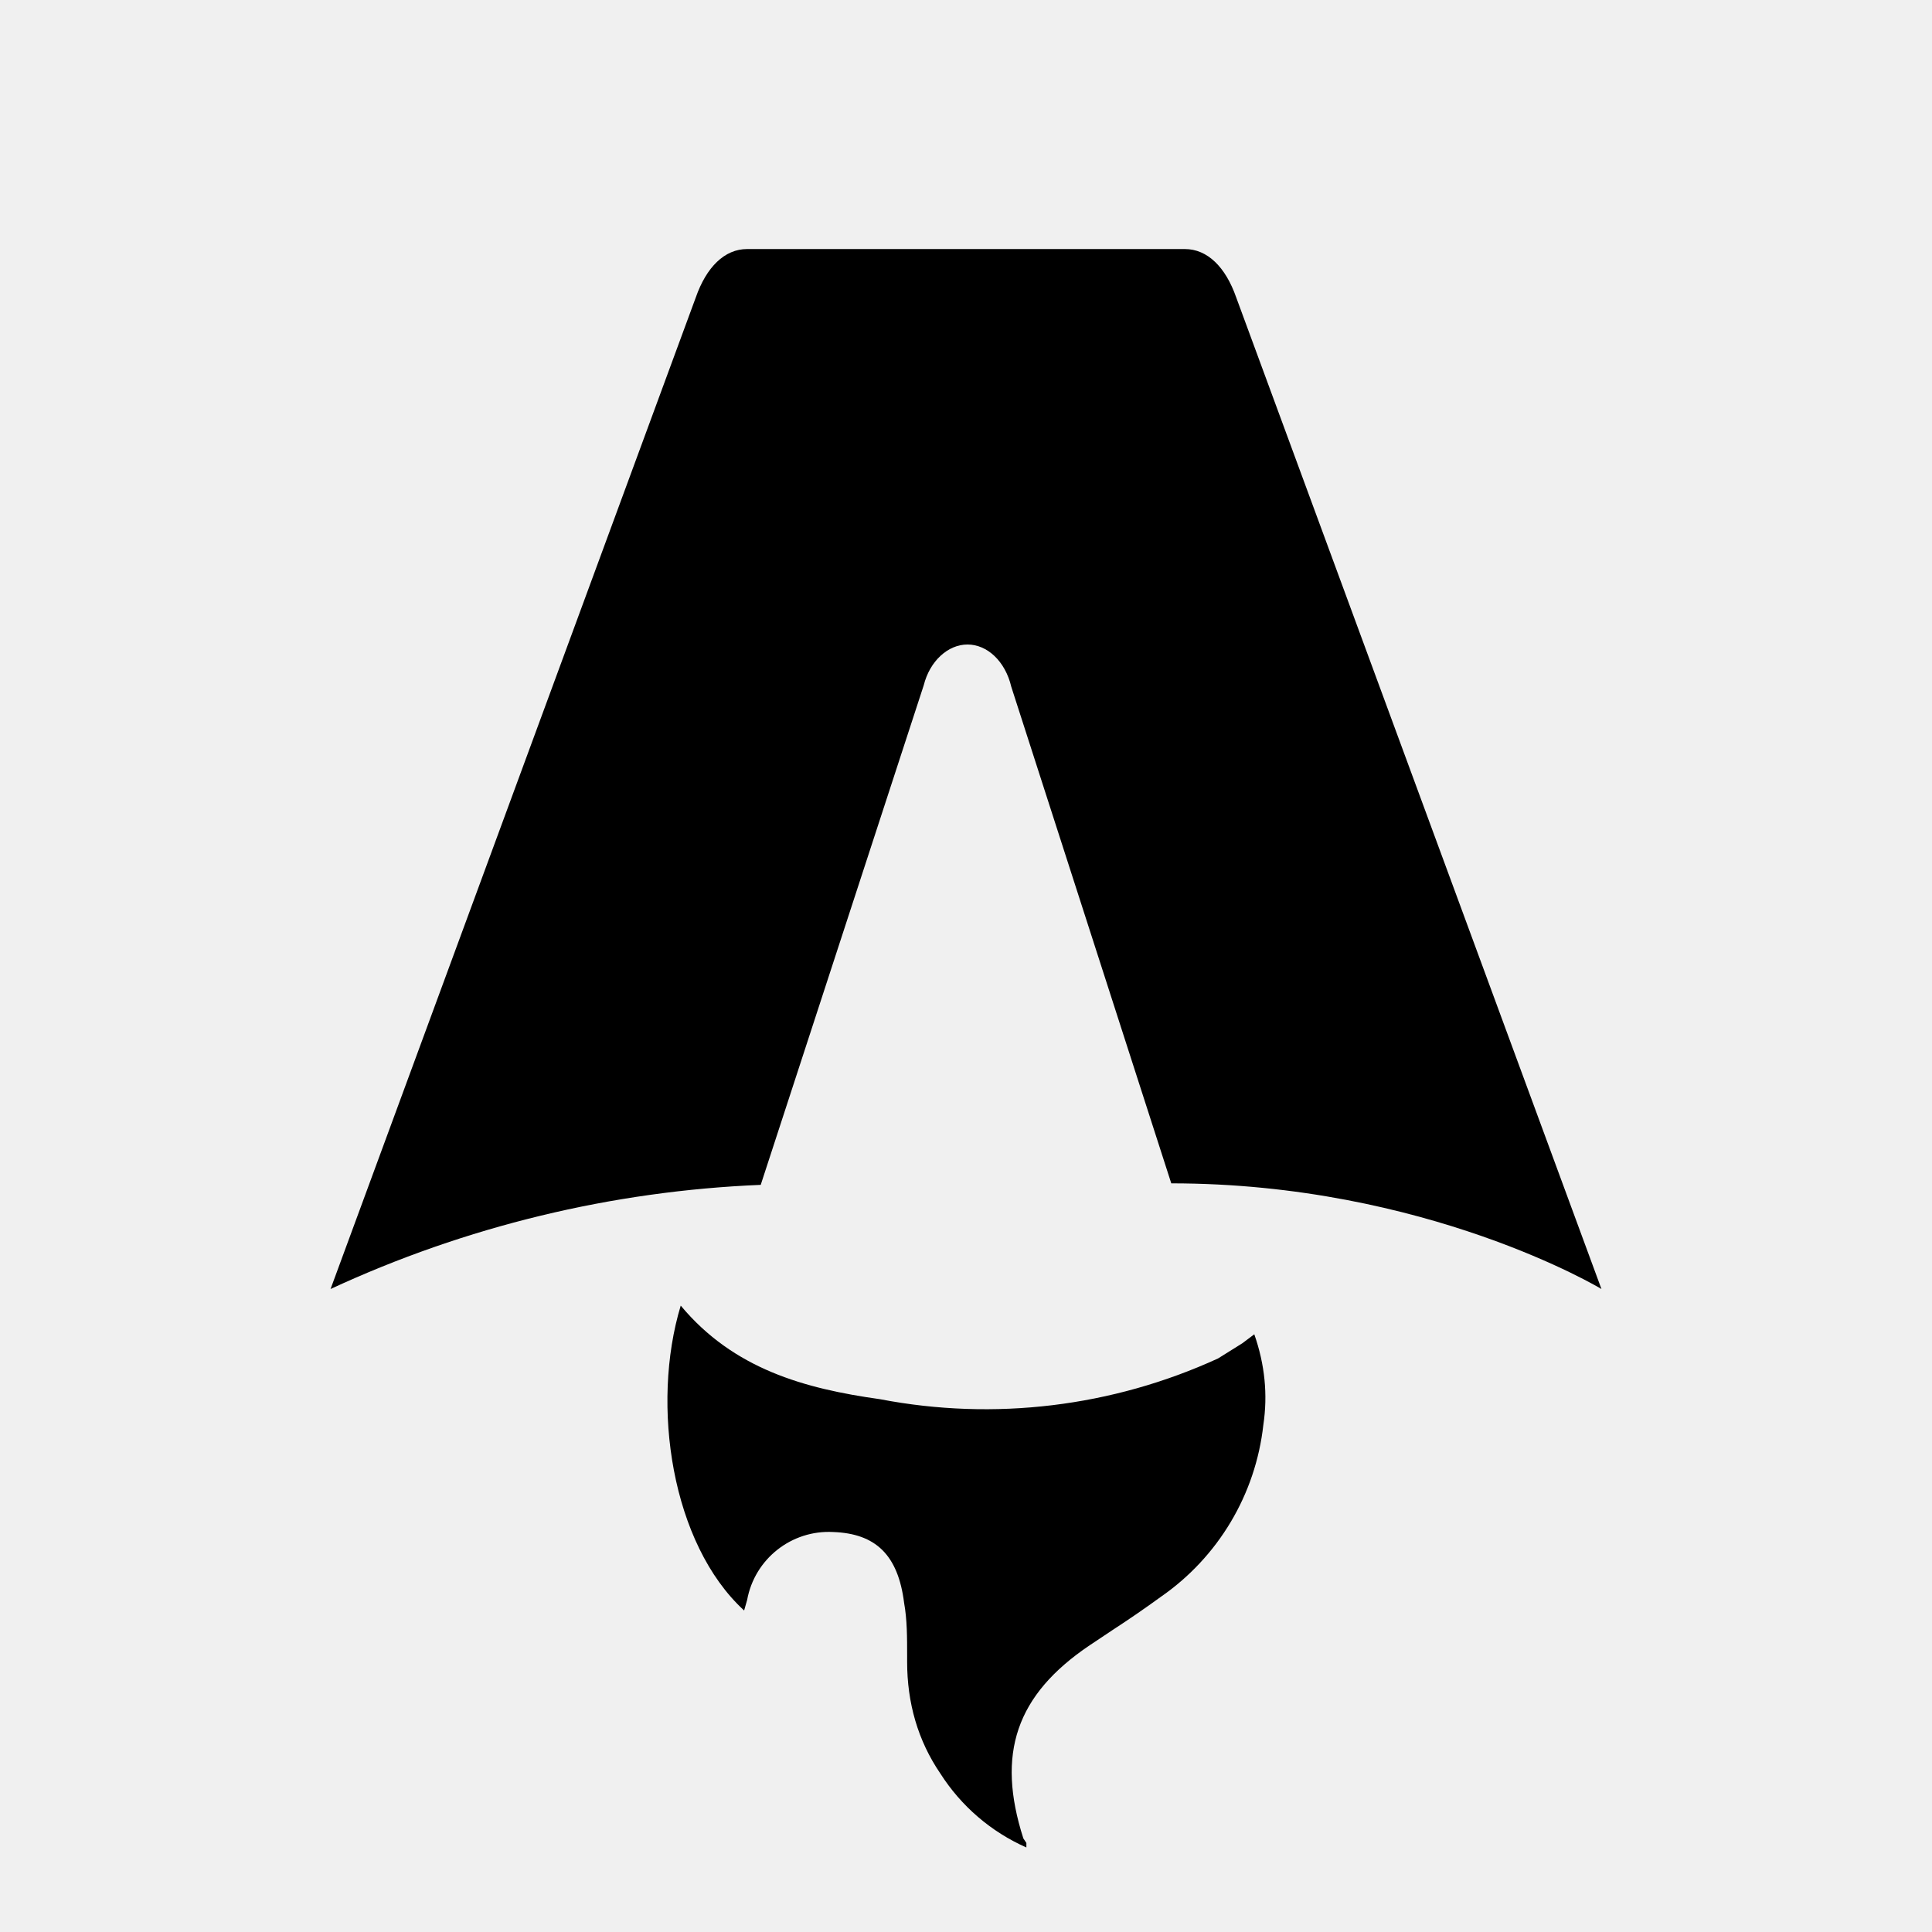
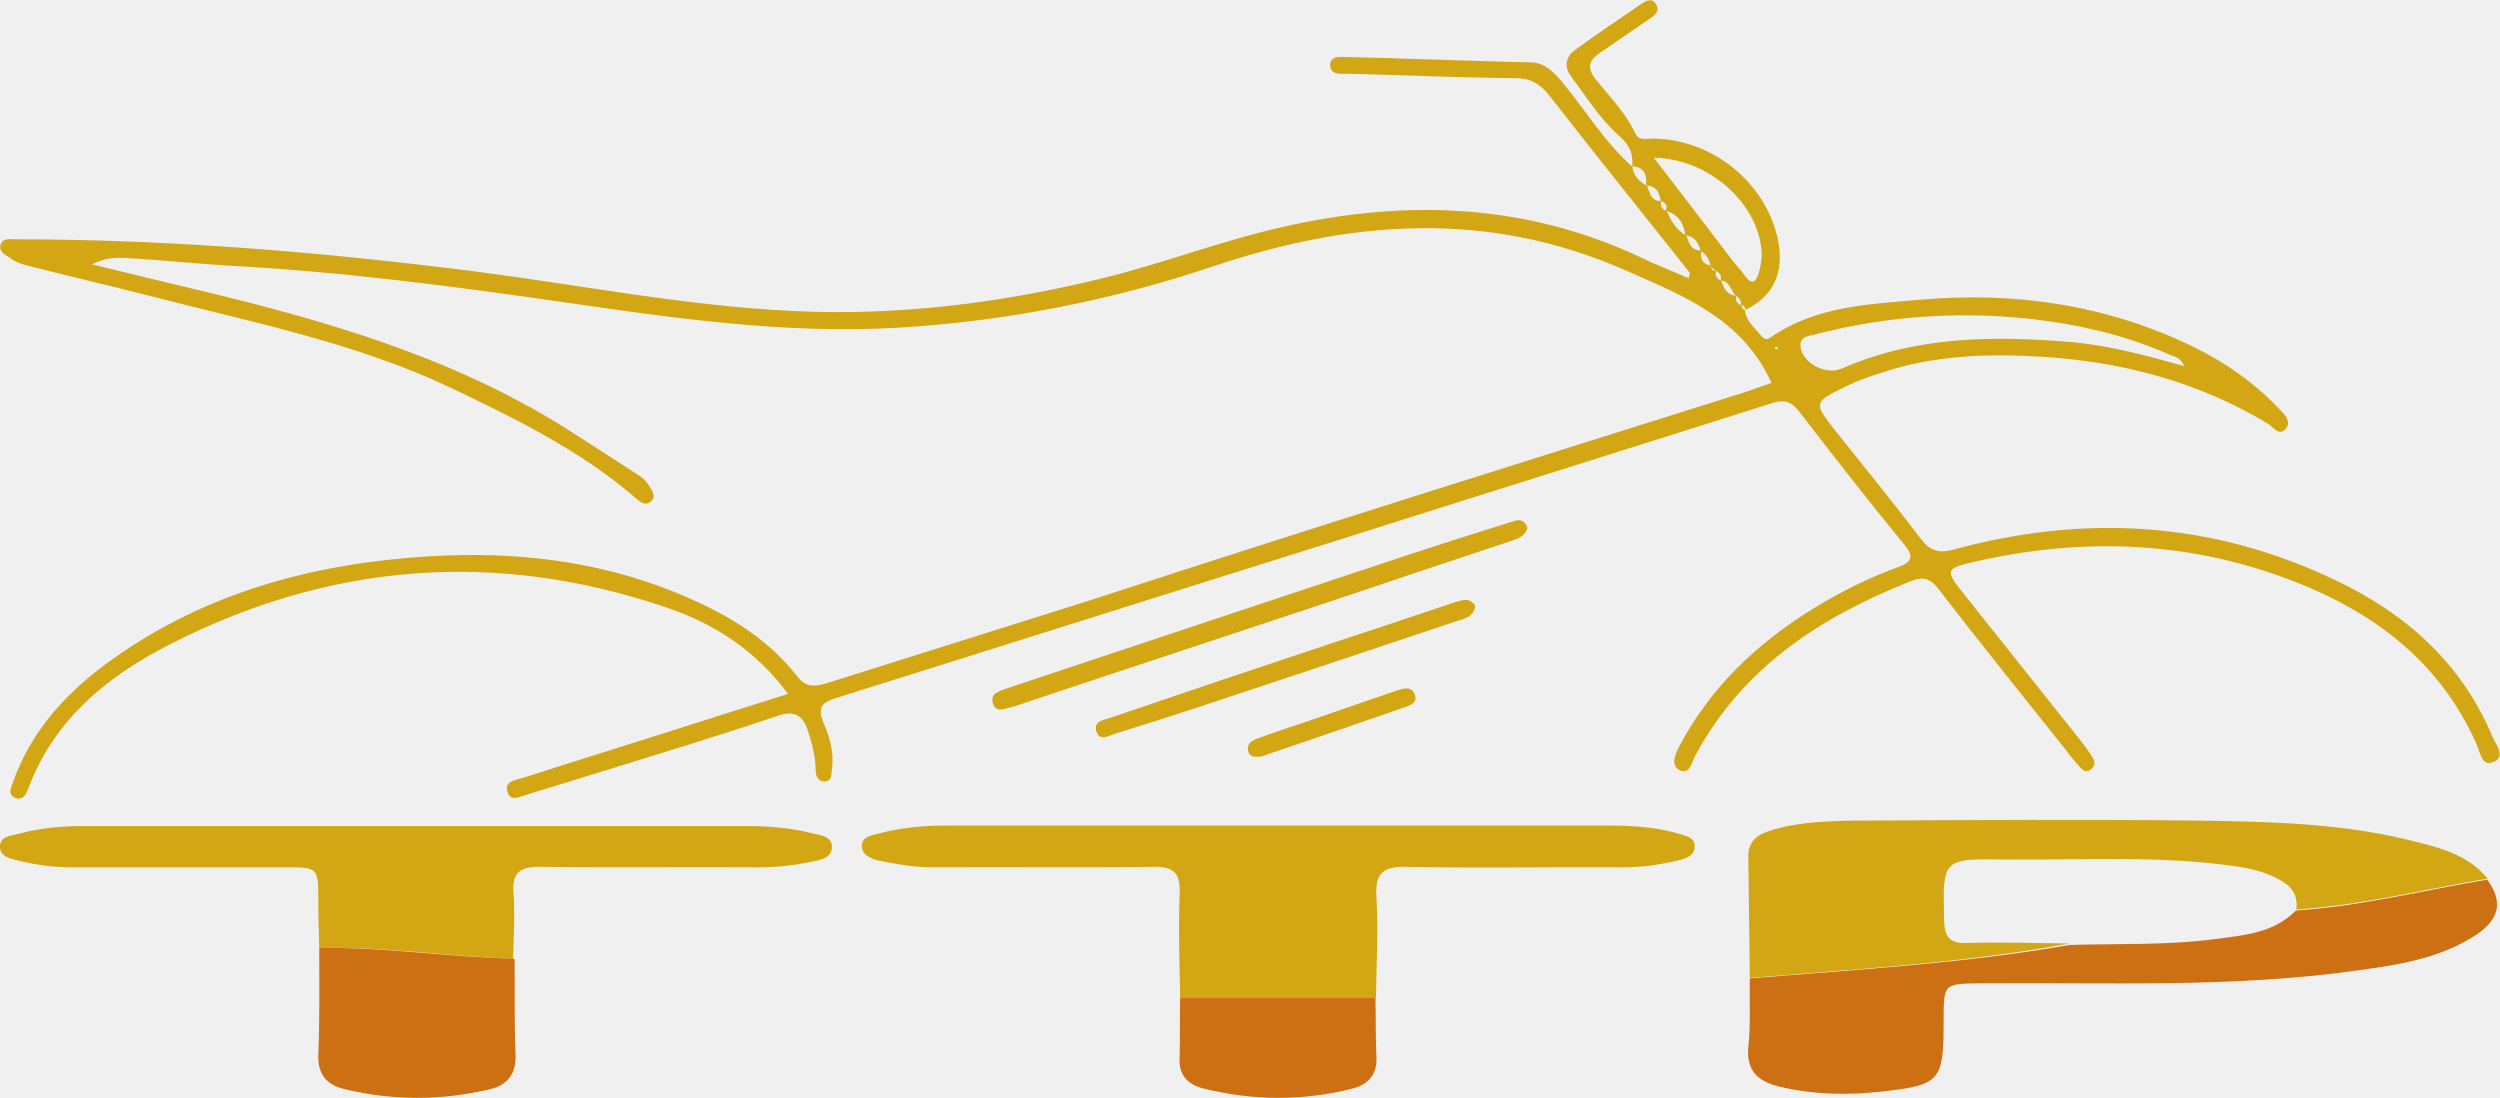
- <svg xmlns="http://www.w3.org/2000/svg" fill="none" viewBox="0 0 128 128">
-   <path d="M50.4 78.5a75.1 75.1 0 0 0-28.5 6.9l24.2-65.7c.7-2 1.9-3.2 3.4-3.2h29c1.5 0 2.7 1.2 3.4 3.2l24.2 65.7s-11.6-7-28.5-7L67 45.5c-.4-1.7-1.6-2.8-2.9-2.8-1.3 0-2.5 1.1-2.9 2.7L50.4 78.5Zm-1.1 28.2Zm-4.2-20.2c-2 6.6-.6 15.8 4.2 20.2a17.5 17.5 0 0 1 .2-.7 5.5 5.5 0 0 1 5.7-4.5c2.8.1 4.3 1.5 4.7 4.7.2 1.1.2 2.3.2 3.5v.4c0 2.7.7 5.2 2.2 7.4a13 13 0 0 0 5.7 4.9v-.3l-.2-.3c-1.8-5.6-.5-9.5 4.4-12.8l1.5-1a73 73 0 0 0 3.2-2.2 16 16 0 0 0 6.8-11.4c.3-2 .1-4-.6-6l-.8.6-1.6 1a37 37 0 0 1-22.4 2.7c-5-.7-9.7-2-13.2-6.2Z" />
-   <style>
-         path { fill: #000; }
-         @media (prefers-color-scheme: dark) {
-             path { fill: #FFF; }
-         }
-     </style>
+ <svg xmlns="http://www.w3.org/2000/svg" width="271" height="119" viewBox="0 0 271 119" fill="none">
+   <path d="M189.145 33.612C189.252 34.784 190.159 35.476 190.799 36.275C191.065 36.595 191.385 36.968 191.918 36.595C196.771 33.186 202.583 32.973 208.129 32.493C218.368 31.588 228.34 33.026 237.672 37.554C241.191 39.258 244.391 41.495 247.11 44.372C247.697 44.958 248.39 45.704 247.803 46.449C247.057 47.355 246.417 46.29 245.83 45.917C238.311 41.389 230.046 39.205 221.354 38.672C215.382 38.299 209.462 38.513 203.703 40.483C202.53 40.856 201.357 41.282 200.237 41.815C196.504 43.626 196.558 43.626 199.011 46.769C202.104 50.658 205.25 54.493 208.236 58.435C209.196 59.713 210.209 59.979 211.649 59.606C225.833 55.718 239.698 56.464 253.083 62.856C260.762 66.478 266.841 71.858 270.2 79.901C270.573 80.754 271.693 82.032 270.253 82.618C269.027 83.098 268.867 81.606 268.494 80.754C264.228 71.059 256.282 65.626 246.63 62.27C235.859 58.541 224.873 58.381 213.835 60.938C210.902 61.631 210.849 61.844 212.769 64.241C216.928 69.461 221.034 74.628 225.193 79.848C225.62 80.381 226.1 80.967 226.473 81.553C226.847 82.139 227.433 82.778 226.633 83.417C225.887 83.95 225.513 83.151 225.14 82.778C224.66 82.245 224.234 81.713 223.807 81.127C219.221 75.374 214.582 69.621 210.102 63.815C209.249 62.696 208.449 62.483 207.223 62.962C197.411 66.851 188.932 72.284 183.76 81.926C183.386 82.618 183.173 84.056 182.053 83.47C181.04 82.938 181.627 81.713 182.053 80.86C185.466 74.415 190.585 69.621 196.771 65.839C199.597 64.134 202.53 62.643 205.623 61.524C207.116 60.992 207.649 60.459 206.37 58.967C202.477 54.227 198.744 49.432 195.011 44.585C194.051 43.36 193.198 43.307 191.812 43.786C176.027 48.793 160.19 53.747 144.405 58.754C126.541 64.347 108.731 69.994 90.867 75.587C89.107 76.12 88.52 76.599 89.32 78.463C89.96 79.955 90.44 81.659 90.173 83.417C90.12 83.95 90.173 84.642 89.48 84.696C88.68 84.802 88.414 84.056 88.414 83.47C88.414 82.032 88.04 80.701 87.614 79.316C87.081 77.611 86.174 76.918 84.254 77.611C77.802 79.795 71.243 81.766 64.737 83.79C62.178 84.589 59.671 85.335 57.112 86.134C56.365 86.347 55.405 86.933 55.032 85.921C54.605 84.696 55.885 84.536 56.685 84.323C61.804 82.671 66.977 81.073 72.149 79.422C76.469 78.037 80.735 76.705 85.427 75.214C81.908 70.473 77.375 67.597 72.363 65.892C53.699 59.5 35.515 60.992 18.024 70.047C11.358 73.509 5.759 78.197 3.04 85.548C2.826 86.134 2.453 86.773 1.706 86.507C0.747 86.134 1.226 85.335 1.44 84.696C3.466 79.049 7.412 74.841 12.158 71.485C22.45 64.134 34.182 61.045 46.606 60.299C55.618 59.766 64.524 60.725 73.003 64.134C78.175 66.212 82.974 68.875 86.441 73.35C87.56 74.788 88.734 74.308 90.013 73.936C99.505 70.953 108.944 67.969 118.436 64.987C141.792 57.369 165.309 50.018 188.825 42.614C189.892 42.294 190.958 41.868 192.025 41.495C188.879 34.517 182.373 32.014 176.187 29.297C161.31 22.745 146.485 23.811 131.341 28.924C120.356 32.6 108.944 34.837 97.266 35.529C84.894 36.222 72.843 34.464 60.738 32.706C48.9 31.002 37.061 29.457 25.116 28.818C21.597 28.605 18.024 28.232 14.505 28.019C13.225 27.965 11.892 27.699 9.972 28.658C14.185 29.67 17.811 30.576 21.437 31.428C35.248 34.73 48.9 38.672 61.111 46.29C63.884 48.047 66.603 49.805 69.376 51.616C69.803 51.883 70.176 52.362 70.443 52.788C70.816 53.321 71.136 53.96 70.443 54.44C69.91 54.812 69.43 54.44 69.003 54.067C62.977 48.846 55.885 45.384 48.739 41.975C38.341 37.074 27.089 34.89 15.998 32.014C11.625 30.895 7.252 29.883 2.88 28.765C2.293 28.605 1.653 28.392 1.173 28.019C0.64 27.646 -0.267 27.273 0.107 26.421C0.373 25.782 1.173 25.941 1.76 25.941C18.397 25.941 34.928 27.326 51.352 29.404C62.924 30.895 74.442 33.186 86.121 33.718C97.319 34.251 108.411 32.866 119.342 30.203C125.955 28.605 132.354 26.101 139.02 24.61C152.298 21.573 165.416 22 178 27.965C179.493 28.711 181.093 29.297 182.64 29.99C182.8 30.043 182.96 30.096 183.066 30.203C183.12 29.99 183.12 29.777 183.173 29.564C178.107 23.171 172.988 16.833 167.975 10.387C166.962 9.109 165.949 8.47 164.242 8.47C158.217 8.416 152.191 8.15 146.165 7.99C145.419 7.99 144.299 8.203 144.192 7.138C144.139 6.019 145.259 6.179 146.005 6.179C152.671 6.339 159.283 6.605 165.949 6.765C167.495 6.818 168.295 7.724 169.202 8.736C171.815 11.825 173.894 15.394 176.987 18.111L176.934 18.005C177.041 19.07 177.734 19.709 178.587 20.188L178.534 20.135C178.854 20.934 179.014 21.893 180.187 21.787L180.133 21.733C179.867 22.372 180.187 22.692 180.72 22.905L180.667 22.852C181.147 23.97 181.733 24.983 182.853 25.569L182.8 25.515C183.066 26.314 183.333 27.22 184.506 27.166L184.453 27.113C184.239 28.072 184.559 28.658 185.573 28.818L185.519 28.765C185.466 29.244 185.679 29.404 186.106 29.351L186.053 29.297C185.839 29.883 186.106 30.203 186.639 30.469L186.586 30.416C186.852 31.268 187.226 32.014 188.292 32.067L188.239 31.961C188.026 32.547 188.292 32.919 188.825 33.133L188.772 33.079C188.825 33.399 188.985 33.665 189.359 33.665L189.145 33.612ZM236.765 39.684C236.392 38.779 235.752 38.672 235.219 38.459C230.419 36.328 225.3 35.157 220.128 34.571C212.235 33.718 204.396 34.251 196.664 36.275C196.024 36.435 195.118 36.488 195.171 37.447C195.225 39.258 197.891 40.75 199.651 39.951C207.649 36.435 216.021 36.382 224.5 37.074C228.606 37.447 232.606 38.513 236.765 39.684ZM192.452 37.607C192.452 37.66 192.398 37.714 192.398 37.82C192.505 37.82 192.612 37.873 192.718 37.873C192.718 37.82 192.718 37.714 192.665 37.66C192.612 37.607 192.505 37.607 192.452 37.607Z" fill="#D3A613" />
+   <path d="M127.928 108.187C127.874 104.458 127.714 100.729 127.874 97.001C127.981 94.657 127.288 93.911 124.942 93.964C116.943 94.071 108.944 93.964 100.998 94.017C99.132 94.017 97.319 93.698 95.453 93.325C94.546 93.165 93.533 92.739 93.426 91.834C93.32 90.715 94.439 90.555 95.293 90.342C97.692 89.703 100.199 89.49 102.652 89.49C126.541 89.49 150.431 89.49 174.321 89.49C176.987 89.49 179.653 89.65 182.213 90.449C182.906 90.662 183.706 90.821 183.706 91.727C183.706 92.739 182.853 93.005 182.106 93.219C180.133 93.698 178.107 94.017 176.081 94.017C168.189 93.964 160.296 94.124 152.404 93.964C149.791 93.911 149.045 94.763 149.205 97.267C149.418 100.889 149.205 104.511 149.151 108.187C142.059 108.187 134.967 108.187 127.928 108.187Z" fill="#D3A613" />
+   <path d="M189.679 106.003C189.625 101.635 189.572 97.32 189.519 92.952C189.465 91.354 190.319 90.555 191.758 90.076C194.745 89.117 197.891 89.01 200.984 88.957C213.408 88.904 225.833 88.797 238.258 88.957C245.937 89.064 253.669 89.223 261.241 91.088C264.281 91.834 267.481 92.579 269.667 95.243C262.788 96.415 255.962 98.119 248.923 98.599C249.137 96.947 248.337 95.988 246.897 95.243C245.457 94.497 243.911 94.124 242.364 93.911C233.992 92.686 225.567 93.272 217.195 93.165C210.529 93.059 210.582 93.165 210.742 99.77C210.796 101.582 211.329 102.274 213.195 102.221C216.928 102.114 220.607 102.221 224.34 102.274C212.822 104.405 201.25 105.044 189.679 106.003Z" fill="#D3A613" />
+   <path d="M34.608 102.753C34.555 101.049 34.502 99.397 34.502 97.693C34.502 94.017 34.502 94.017 30.929 94.017C23.197 94.017 15.464 94.017 7.732 94.017C5.759 94.017 3.839 93.751 1.92 93.272C1.067 93.059 0 92.846 0 91.78C0 90.662 1.12 90.608 1.973 90.395C4.319 89.756 6.719 89.543 9.065 89.543C33.062 89.543 57.005 89.543 81.001 89.543C83.401 89.543 85.801 89.756 88.094 90.342C89 90.555 90.28 90.662 90.173 91.94C90.067 93.059 88.894 93.218 87.88 93.431C86.067 93.804 84.201 94.017 82.335 94.017C74.442 93.964 66.55 94.071 58.605 93.964C56.258 93.911 55.459 94.657 55.672 97C55.832 99.291 55.672 101.581 55.618 103.925C48.686 103.712 41.7 102.594 34.608 102.753Z" fill="#D3A613" />
+   <path d="M248.87 98.705C255.909 98.226 262.681 96.521 269.614 95.349C271.32 97.693 271 99.611 268.44 101.315C264.654 103.819 260.228 104.564 255.856 105.15C242.204 107.121 228.446 106.482 214.742 106.589C210.689 106.642 210.689 106.589 210.689 110.637C210.689 117.136 210.369 117.615 204.13 118.307C200.45 118.734 196.718 118.68 193.038 117.828C190.745 117.295 189.252 116.23 189.519 113.46C189.785 111.01 189.625 108.506 189.679 106.056C201.25 105.097 212.822 104.458 224.287 102.434C229.566 102.274 234.845 102.487 240.125 101.795C243.271 101.368 246.47 101.155 248.87 98.705Z" fill="#CC7013" />
+   <path d="M34.608 102.753C41.7 102.647 48.686 103.765 55.778 103.925C55.832 107.388 55.725 110.85 55.885 114.259C55.992 116.496 54.925 117.668 53.005 118.094C47.78 119.32 42.5 119.32 37.275 118.041C35.461 117.615 34.448 116.496 34.502 114.419C34.662 110.53 34.608 106.642 34.608 102.753Z" fill="#CC7013" />
+   <path d="M127.928 108.187C134.967 108.187 142.059 108.187 149.098 108.187C149.151 110.317 149.098 112.448 149.205 114.525C149.311 116.496 148.298 117.562 146.645 117.988C141.259 119.373 135.82 119.32 130.434 117.988C128.728 117.562 127.714 116.496 127.874 114.525C127.928 112.395 127.874 110.264 127.928 108.187Z" fill="#CC7013" />
+   <path d="M176.934 18.218C177.041 16.779 176.774 15.82 175.494 14.702C173.468 12.944 171.975 10.494 170.322 8.31C169.468 7.191 169.735 6.073 170.855 5.327C173.148 3.675 175.494 2.077 177.84 0.479C178.32 0.16 179.014 -0.32 179.493 0.426C180.027 1.225 179.334 1.705 178.747 2.077C176.987 3.303 175.227 4.474 173.468 5.7C172.188 6.552 171.975 7.404 173.041 8.683C174.534 10.547 176.241 12.252 177.254 14.436C177.68 15.288 178.374 15.021 179.067 15.021C185.519 15.021 191.385 19.709 192.718 25.941C193.465 29.51 192.238 32.174 189.145 33.612L189.199 33.665C189.199 33.292 189.039 33.026 188.612 33.079L188.665 33.133C188.879 32.547 188.452 32.28 188.079 31.961L188.132 32.067C187.599 31.481 187.546 30.416 186.426 30.416L186.479 30.469C186.692 29.883 186.426 29.564 185.893 29.297L185.946 29.351C185.733 29.137 185.519 28.924 185.359 28.765L185.413 28.818C185.306 28.072 184.879 27.539 184.293 27.113L184.346 27.166C184.079 26.314 183.706 25.569 182.64 25.515L182.693 25.569C182.533 24.183 181.893 23.172 180.507 22.852L180.56 22.905C180.827 22.266 180.507 21.946 179.973 21.733L180.027 21.787C179.867 20.828 179.493 20.082 178.374 20.135L178.427 20.189C178.587 18.91 178.214 18.058 176.774 18.005L176.934 18.218ZM179.28 17.099C182.32 21.041 185.039 24.61 187.759 28.179C188.186 28.765 188.719 29.244 189.092 29.83C189.839 30.895 190.372 30.629 190.639 29.617C190.852 28.871 191.012 28.072 190.958 27.273C190.585 22 185.253 17.206 179.28 17.099Z" fill="#D3A613" />
+   <path d="M165.576 57.21C165.309 58.222 164.402 58.435 163.603 58.701C157.31 60.779 151.018 62.909 144.672 65.04C133.474 68.769 122.275 72.444 111.13 76.173C110.65 76.333 110.117 76.546 109.637 76.652C108.891 76.812 107.931 77.345 107.611 76.173C107.344 75.108 108.357 74.948 109.104 74.628C109.69 74.415 110.277 74.255 110.864 74.042C124.568 69.461 138.273 64.933 152.031 60.352C155.87 59.074 159.763 57.849 163.656 56.624C164.402 56.41 165.149 56.038 165.576 57.21Z" fill="#D3A613" />
+   <path d="M159.923 65.732C159.656 66.958 158.697 67.064 157.897 67.33C148.511 70.473 139.126 73.616 129.741 76.706C126.808 77.664 123.822 78.623 120.889 79.529C120.196 79.742 119.236 80.381 118.862 79.316C118.489 78.197 119.609 78.037 120.302 77.824C128.248 75.108 136.193 72.444 144.192 69.781C148.725 68.289 153.257 66.798 157.79 65.253C158.59 65.04 159.39 64.72 159.923 65.732Z" fill="#D3A613" />
+   <path d="M136.567 82.032C136.033 82.032 135.553 82.085 135.34 81.553C135.073 80.807 135.553 80.328 136.14 80.115C138.113 79.369 140.139 78.73 142.166 78.037C145.259 76.972 148.351 75.906 151.444 74.841C152.138 74.628 152.937 74.362 153.311 75.161C153.737 76.066 152.991 76.439 152.298 76.652C147.285 78.41 142.272 80.115 137.26 81.819C136.993 81.979 136.726 81.979 136.567 82.032Z" fill="#D3A613" />
</svg>
